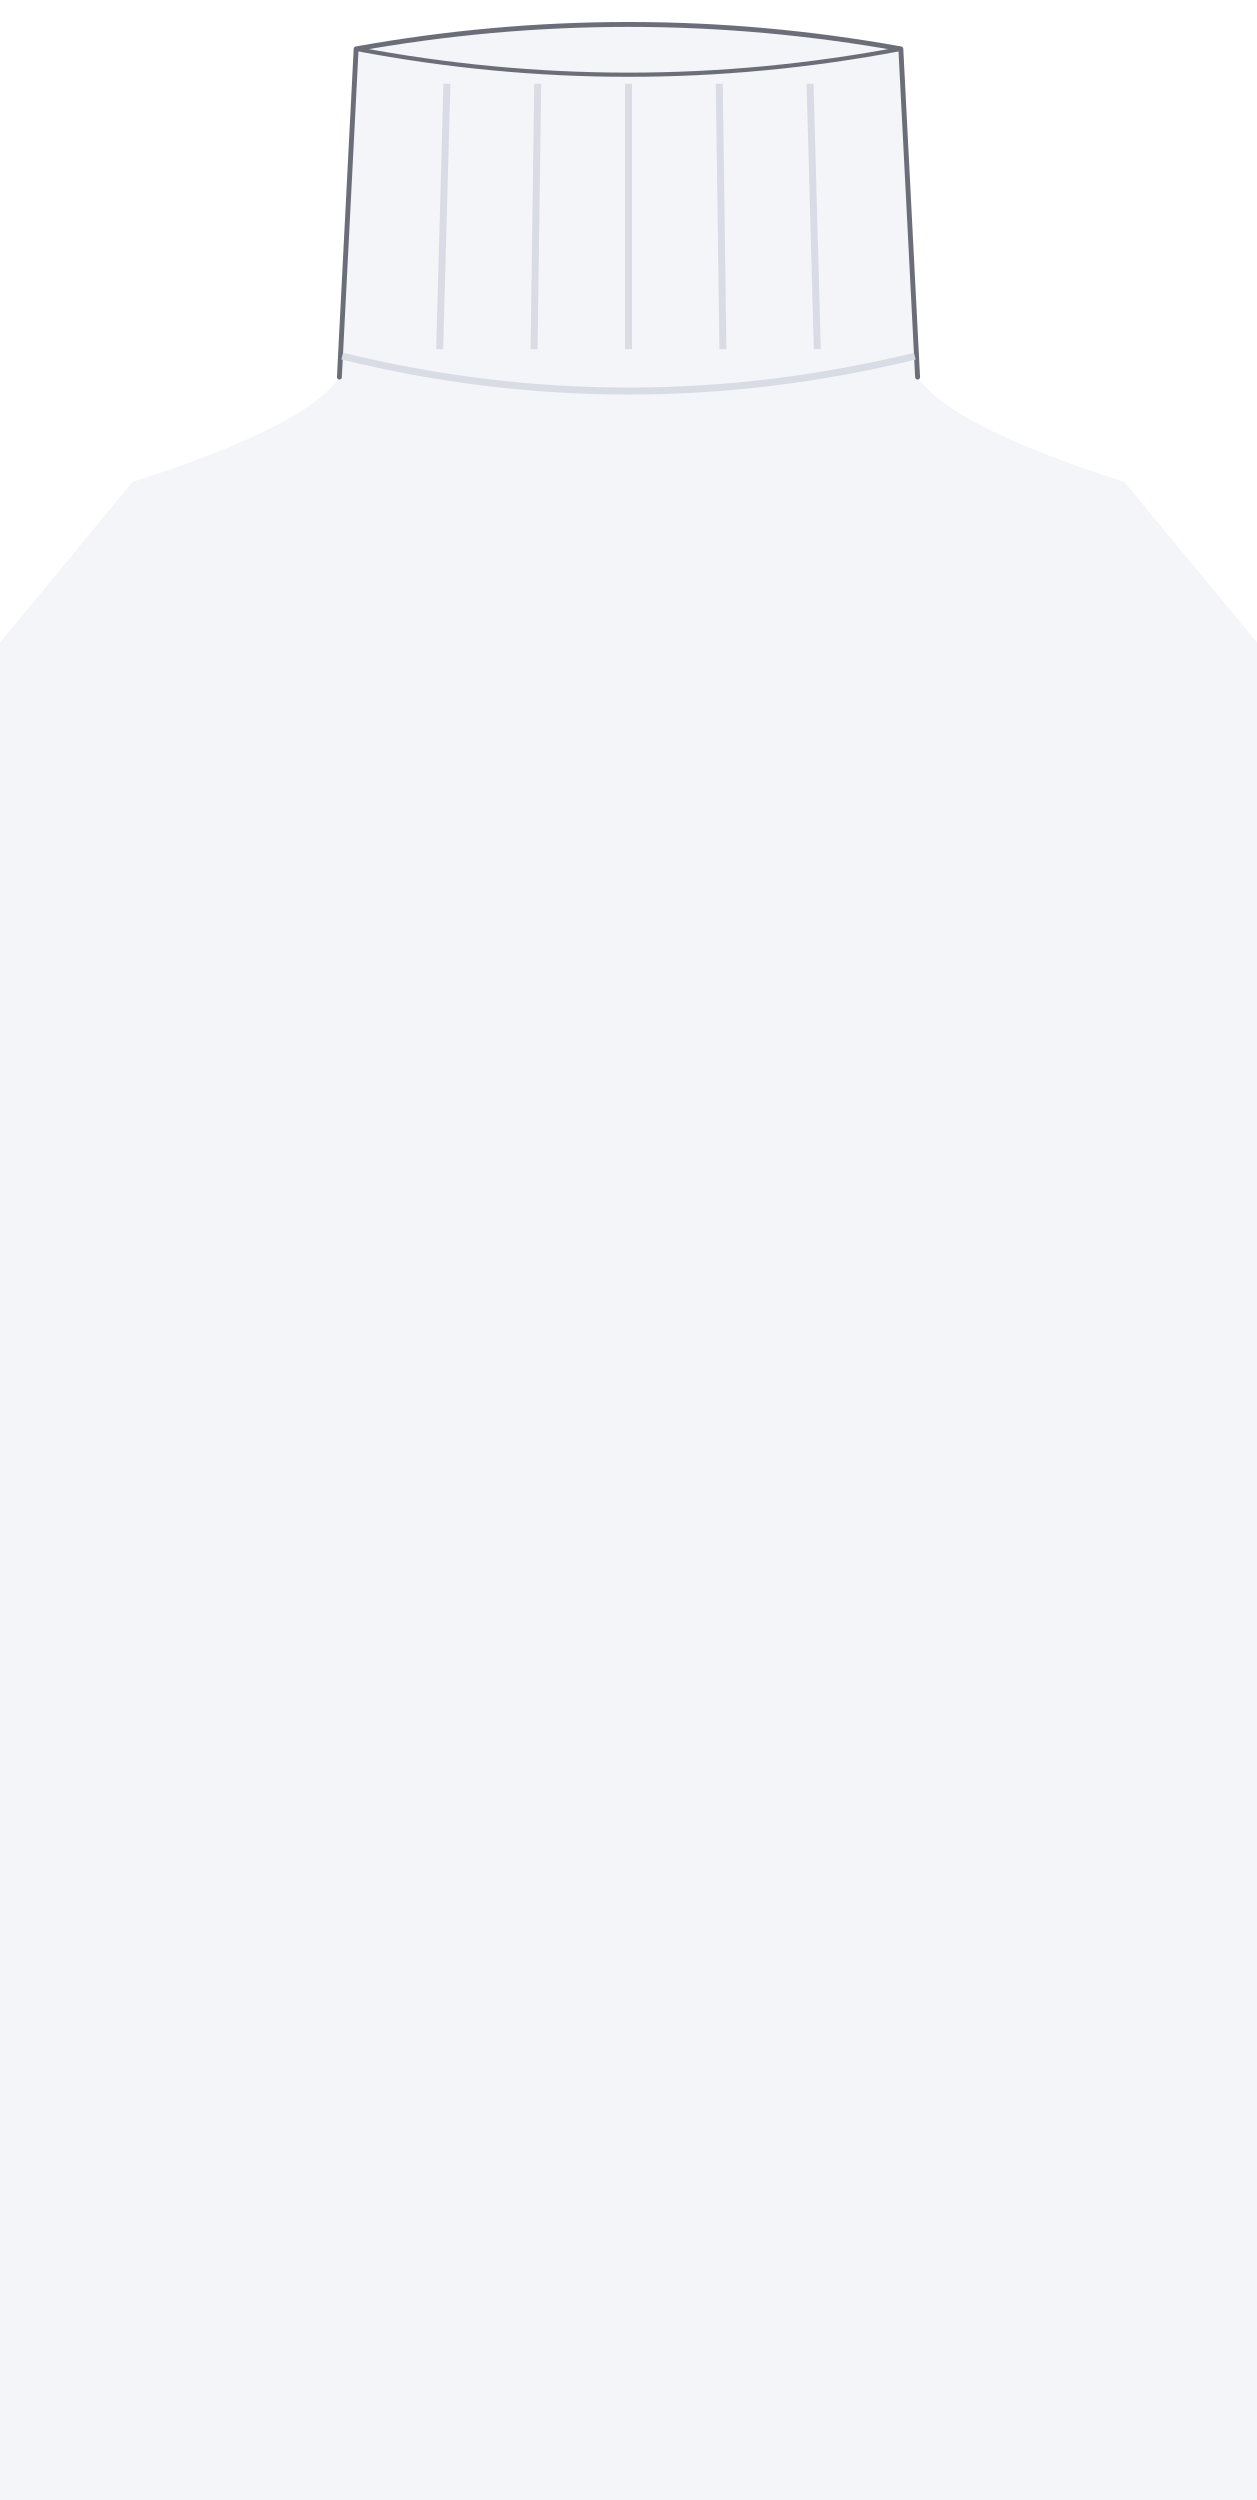
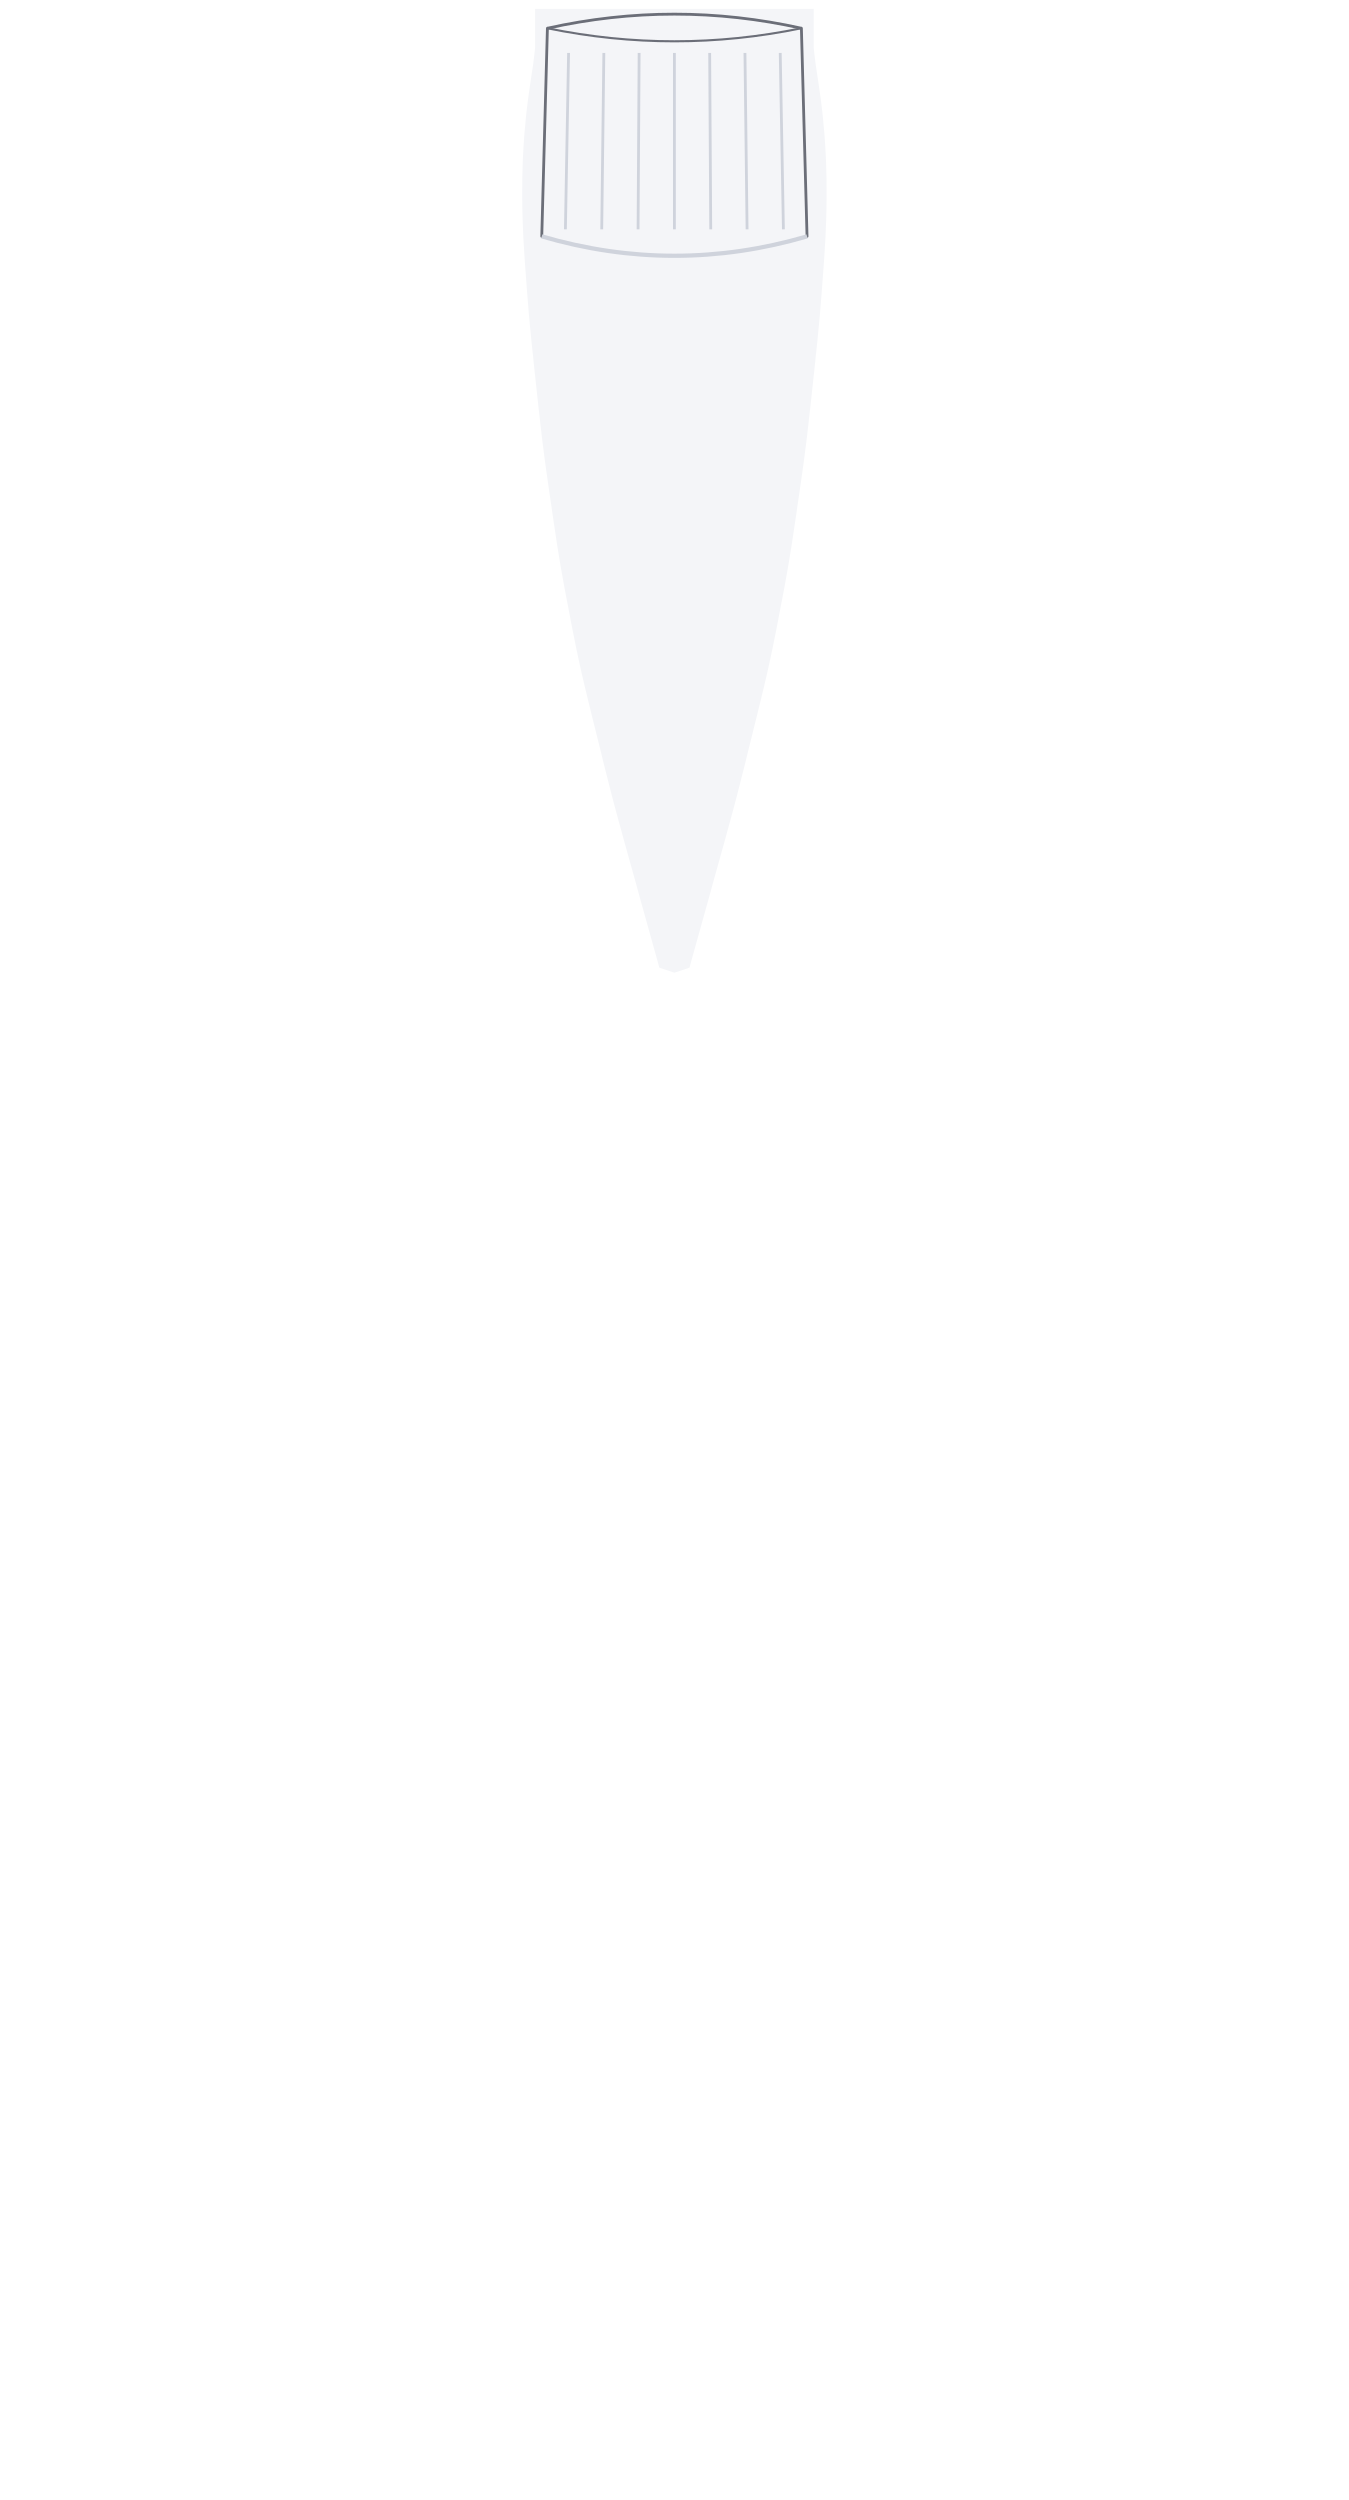
- <svg xmlns="http://www.w3.org/2000/svg" width="9in" height="17.9in" viewBox="0 0 900 1790" data-asset-id="garment-underlayer-turtleneck-female" data-source="original" data-units="0.01in">
+ <svg xmlns="http://www.w3.org/2000/svg" width="19.118in" height="35.435in" viewBox="0 0 1911.83 3543.47" data-asset-id="garment-underlayer-turtleneck-female" data-source="original" data-units="0.01in">
  <defs>
    <linearGradient id="garment-underlayer-turtleneck-female__coatShade" gradientUnits="userSpaceOnUse" x1="-12" y1="0" x2="12" y2="0">
      <stop offset="0" stop-color="#000" stop-opacity=".30" />
      <stop offset=".12" stop-color="#000" stop-opacity=".08" />
      <stop offset=".3" stop-color="#000" stop-opacity="0" />
      <stop offset=".7" stop-color="#000" stop-opacity="0" />
      <stop offset=".88" stop-color="#000" stop-opacity=".08" />
      <stop offset="1" stop-color="#000" stop-opacity=".30" />
    </linearGradient>
    <linearGradient id="garment-underlayer-turtleneck-female__topLight" x1="0" y1="0" x2="0" y2="1">
      <stop offset="0" stop-color="#fff" stop-opacity=".10" />
      <stop offset="1" stop-color="#fff" stop-opacity="0" />
    </linearGradient>
    <radialGradient id="garment-underlayer-turtleneck-female__btn" cx=".4" cy=".35" r=".8">
      <stop offset="0" stop-color="#ffffff" />
      <stop offset=".6" stop-color="#cfd3da" />
      <stop offset="1" stop-color="#8d939e" />
    </radialGradient>
    <linearGradient id="garment-underlayer-turtleneck-female__plate" x1="0" y1="0" x2="0" y2="1">
      <stop offset="0" stop-color="#e4e6ea" />
      <stop offset="1" stop-color="#a9aeb8" />
    </linearGradient>
  </defs>
-   <g id="garment-underlayer-turtleneck-female__art" transform="scale(100)">
-     <path id="garment-underlayer-turtleneck-female__sweater" d="M2.550,0.35 Q4.500,0.0 6.450,0.35 L6.570,2.700 Q6.800,3.050 8.050,3.450 L9.000,4.600 L9.000,17.900 L0,17.900 L0,4.600 L0.950,3.450 Q2.200,3.050 2.430,2.700 Z" fill="#f4f5f8" />
-     <path d="M2.430,2.700 L2.550,0.35 Q4.500,0.0 6.450,0.35 L6.570,2.700" fill="none" stroke="#6b6e78" stroke-width=".035" stroke-linejoin="round" stroke-linecap="round" />
-     <path d="M2.550,0.35 Q4.500,0.72 6.450,0.35" fill="none" stroke="#6b6e78" stroke-width=".03" />
-     <path d="M2.450,2.550 Q4.500,3.050 6.550,2.550" fill="none" stroke="#d9dce4" stroke-width=".05" />
-     <path d="M3.200,0.6 L3.148,2.500" stroke="#d9dce4" stroke-width=".05" />
-     <path d="M3.850,0.6 L3.824,2.500" stroke="#d9dce4" stroke-width=".05" />
-     <path d="M4.500,0.6 L4.500,2.500" stroke="#d9dce4" stroke-width=".05" />
-     <path d="M5.150,0.6 L5.176,2.500" stroke="#d9dce4" stroke-width=".05" />
-     <path d="M5.800,0.6 L5.852,2.500" stroke="#d9dce4" stroke-width=".05" />
+   <g id="garment-underlayer-turtleneck-female__art" transform="translate(955.913 10.000) scale(100)">
+     <defs>
+       <clipPath id="garment-underlayer-turtleneck-female__vclip">
+         <path d="M0.000,13.687L-0.214,13.615L-0.233,13.544L-0.253,13.472L-0.273,13.400L-0.293,13.329L-0.313,13.257L-0.333,13.185L-0.353,13.113L-0.373,13.042L-0.393,12.970L-0.413,12.898L-0.433,12.826L-0.453,12.755L-0.473,12.683L-0.493,12.611L-0.513,12.539L-0.532,12.468L-0.552,12.396L-0.572,12.324L-0.592,12.252L-0.612,12.181L-0.632,12.109L-0.652,12.037L-0.672,11.965L-0.692,11.894L-0.712,11.822L-0.732,11.750L-0.751,11.678L-0.771,11.607L-0.791,11.535L-0.810,11.463L-0.830,11.391L-0.849,11.319L-0.868,11.247L-0.887,11.175L-0.905,11.103L-0.924,11.031L-0.942,10.959L-0.960,10.887L-0.979,10.814L-0.997,10.742L-1.015,10.670L-1.032,10.598L-1.050,10.525L-1.068,10.453L-1.086,10.381L-1.104,10.309L-1.122,10.236L-1.140,10.164L-1.158,10.092L-1.176,10.019L-1.193,9.947L-1.211,9.875L-1.229,9.803L-1.246,9.730L-1.264,9.658L-1.281,9.585L-1.298,9.513L-1.315,9.440L-1.331,9.368L-1.347,9.295L-1.363,9.222L-1.378,9.150L-1.394,9.077L-1.408,9.004L-1.423,8.931L-1.438,8.858L-1.452,8.785L-1.466,8.712L-1.480,8.639L-1.494,8.565L-1.508,8.492L-1.522,8.419L-1.536,8.346L-1.550,8.273L-1.564,8.200L-1.577,8.126L-1.590,8.053L-1.603,7.980L-1.616,7.907L-1.628,7.833L-1.640,7.760L-1.652,7.686L-1.664,7.613L-1.675,7.539L-1.686,7.465L-1.697,7.392L-1.708,7.318L-1.719,7.244L-1.730,7.171L-1.740,7.097L-1.751,7.023L-1.762,6.950L-1.773,6.876L-1.783,6.802L-1.794,6.729L-1.804,6.655L-1.815,6.581L-1.825,6.508L-1.835,6.434L-1.845,6.360L-1.854,6.286L-1.864,6.212L-1.873,6.138L-1.882,6.065L-1.890,5.991L-1.899,5.917L-1.907,5.843L-1.915,5.769L-1.924,5.695L-1.932,5.621L-1.940,5.547L-1.948,5.473L-1.956,5.399L-1.964,5.325L-1.972,5.251L-1.980,5.176L-1.988,5.102L-1.996,5.028L-2.003,4.954L-2.011,4.880L-2.019,4.806L-2.027,4.732L-2.034,4.658L-2.041,4.584L-2.048,4.510L-2.055,4.436L-2.062,4.362L-2.068,4.288L-2.074,4.213L-2.080,4.139L-2.086,4.065L-2.092,3.991L-2.097,3.916L-2.103,3.842L-2.108,3.768L-2.114,3.694L-2.119,3.619L-2.124,3.545L-2.129,3.471L-2.133,3.397L-2.138,3.322L-2.142,3.248L-2.145,3.174L-2.148,3.099L-2.151,3.025L-2.153,2.951L-2.155,2.876L-2.156,2.802L-2.157,2.727L-2.157,2.653L-2.157,2.578L-2.156,2.504L-2.156,2.430L-2.154,2.355L-2.152,2.281L-2.150,2.207L-2.147,2.132L-2.143,2.058L-2.139,1.984L-2.134,1.909L-2.129,1.835L-2.123,1.761L-2.116,1.687L-2.109,1.613L-2.102,1.539L-2.094,1.465L-2.085,1.391L-2.076,1.317L-2.066,1.244L-2.055,1.170L-2.045,1.096L-2.034,1.023L-2.023,0.949L-2.012,0.876L-2.001,0.802L-1.992,0.729L-1.983,0.655L-1.975,0.582L-1.975,0.025L1.975,0.025L1.975,0.582L1.983,0.655L1.992,0.729L2.001,0.802L2.012,0.876L2.023,0.949L2.034,1.023L2.045,1.096L2.055,1.170L2.066,1.244L2.076,1.317L2.085,1.391L2.094,1.465L2.102,1.539L2.109,1.613L2.116,1.687L2.123,1.761L2.129,1.835L2.134,1.909L2.139,1.984L2.143,2.058L2.147,2.132L2.150,2.207L2.152,2.281L2.154,2.355L2.156,2.430L2.156,2.504L2.157,2.578L2.157,2.653L2.157,2.727L2.156,2.802L2.155,2.876L2.153,2.951L2.151,3.025L2.148,3.099L2.145,3.174L2.142,3.248L2.138,3.322L2.133,3.397L2.129,3.471L2.124,3.545L2.119,3.619L2.114,3.694L2.108,3.768L2.103,3.842L2.097,3.916L2.092,3.991L2.086,4.065L2.080,4.139L2.074,4.213L2.068,4.288L2.062,4.362L2.055,4.436L2.048,4.510L2.041,4.584L2.034,4.658L2.027,4.732L2.019,4.806L2.011,4.880L2.003,4.954L1.996,5.028L1.988,5.102L1.980,5.176L1.972,5.251L1.964,5.325L1.956,5.399L1.948,5.473L1.940,5.547L1.932,5.621L1.924,5.695L1.915,5.769L1.907,5.843L1.899,5.917L1.890,5.991L1.882,6.065L1.873,6.138L1.864,6.212L1.854,6.286L1.845,6.360L1.835,6.434L1.825,6.508L1.815,6.581L1.804,6.655L1.794,6.729L1.783,6.802L1.773,6.876L1.762,6.950L1.751,7.023L1.740,7.097L1.730,7.171L1.719,7.244L1.708,7.318L1.697,7.392L1.686,7.465L1.675,7.539L1.664,7.613L1.652,7.686L1.640,7.760L1.628,7.833L1.616,7.907L1.603,7.980L1.590,8.053L1.577,8.126L1.564,8.200L1.550,8.273L1.536,8.346L1.522,8.419L1.508,8.492L1.494,8.565L1.480,8.639L1.466,8.712L1.452,8.785L1.438,8.858L1.423,8.931L1.408,9.004L1.394,9.077L1.378,9.150L1.363,9.222L1.347,9.295L1.331,9.368L1.315,9.440L1.298,9.513L1.281,9.585L1.264,9.658L1.246,9.730L1.229,9.803L1.211,9.875L1.193,9.947L1.176,10.019L1.158,10.092L1.140,10.164L1.122,10.236L1.104,10.309L1.086,10.381L1.068,10.453L1.050,10.525L1.032,10.598L1.015,10.670L0.997,10.742L0.979,10.814L0.960,10.887L0.942,10.959L0.924,11.031L0.905,11.103L0.887,11.175L0.868,11.247L0.849,11.319L0.830,11.391L0.810,11.463L0.791,11.535L0.771,11.607L0.751,11.678L0.732,11.750L0.712,11.822L0.692,11.894L0.672,11.965L0.652,12.037L0.632,12.109L0.612,12.181L0.592,12.252L0.572,12.324L0.552,12.396L0.532,12.468L0.513,12.539L0.493,12.611L0.473,12.683L0.453,12.755L0.433,12.826L0.413,12.898L0.393,12.970L0.373,13.042L0.353,13.113L0.333,13.185L0.313,13.257L0.293,13.329L0.273,13.400L0.253,13.472L0.233,13.544L0.214,13.615L0.000,13.687Z" />
+       </clipPath>
+     </defs>
+     <g id="garment-underlayer-turtleneck-female__turtleneck" clip-path="url(#garment-underlayer-turtleneck-female__vclip)">
+       <rect x="-9.000" y="-0.950" width="18" height="40" fill="#f4f5f8" />
+       <path d="M-1.800,0.300 Q0.000,-0.100 1.800,0.300" fill="none" stroke="#6b6e78" stroke-width=".04" />
+       <path d="M-1.800,0.300 Q0.000,0.670 1.800,0.300" fill="none" stroke="#6b6e78" stroke-width=".03" />
+       <path d="M-1.800,0.300 L-1.880,3.250 M1.800,0.300 L1.880,3.250" stroke="#6b6e78" stroke-width=".04" stroke-linecap="round" />
+       <path d="M-1.880,3.250 Q0.000,3.800 1.880,3.250" fill="none" stroke="#cfd3dc" stroke-width=".06" />
+       <path d="M-1.500,0.650 L-1.545,3.150" stroke="#cfd3dc" stroke-width=".04" />
+       <path d="M-1.000,0.650 L-1.030,3.150" stroke="#cfd3dc" stroke-width=".04" />
+       <path d="M-0.500,0.650 L-0.515,3.150" stroke="#cfd3dc" stroke-width=".04" />
+       <path d="M0.000,0.650 L0.000,3.150" stroke="#cfd3dc" stroke-width=".04" />
+       <path d="M0.500,0.650 L0.515,3.150" stroke="#cfd3dc" stroke-width=".04" />
+       <path d="M1.000,0.650 L1.030,3.150" stroke="#cfd3dc" stroke-width=".04" />
+       <path d="M1.500,0.650 L1.545,3.150" stroke="#cfd3dc" stroke-width=".04" />
+     </g>
  </g>
</svg>
